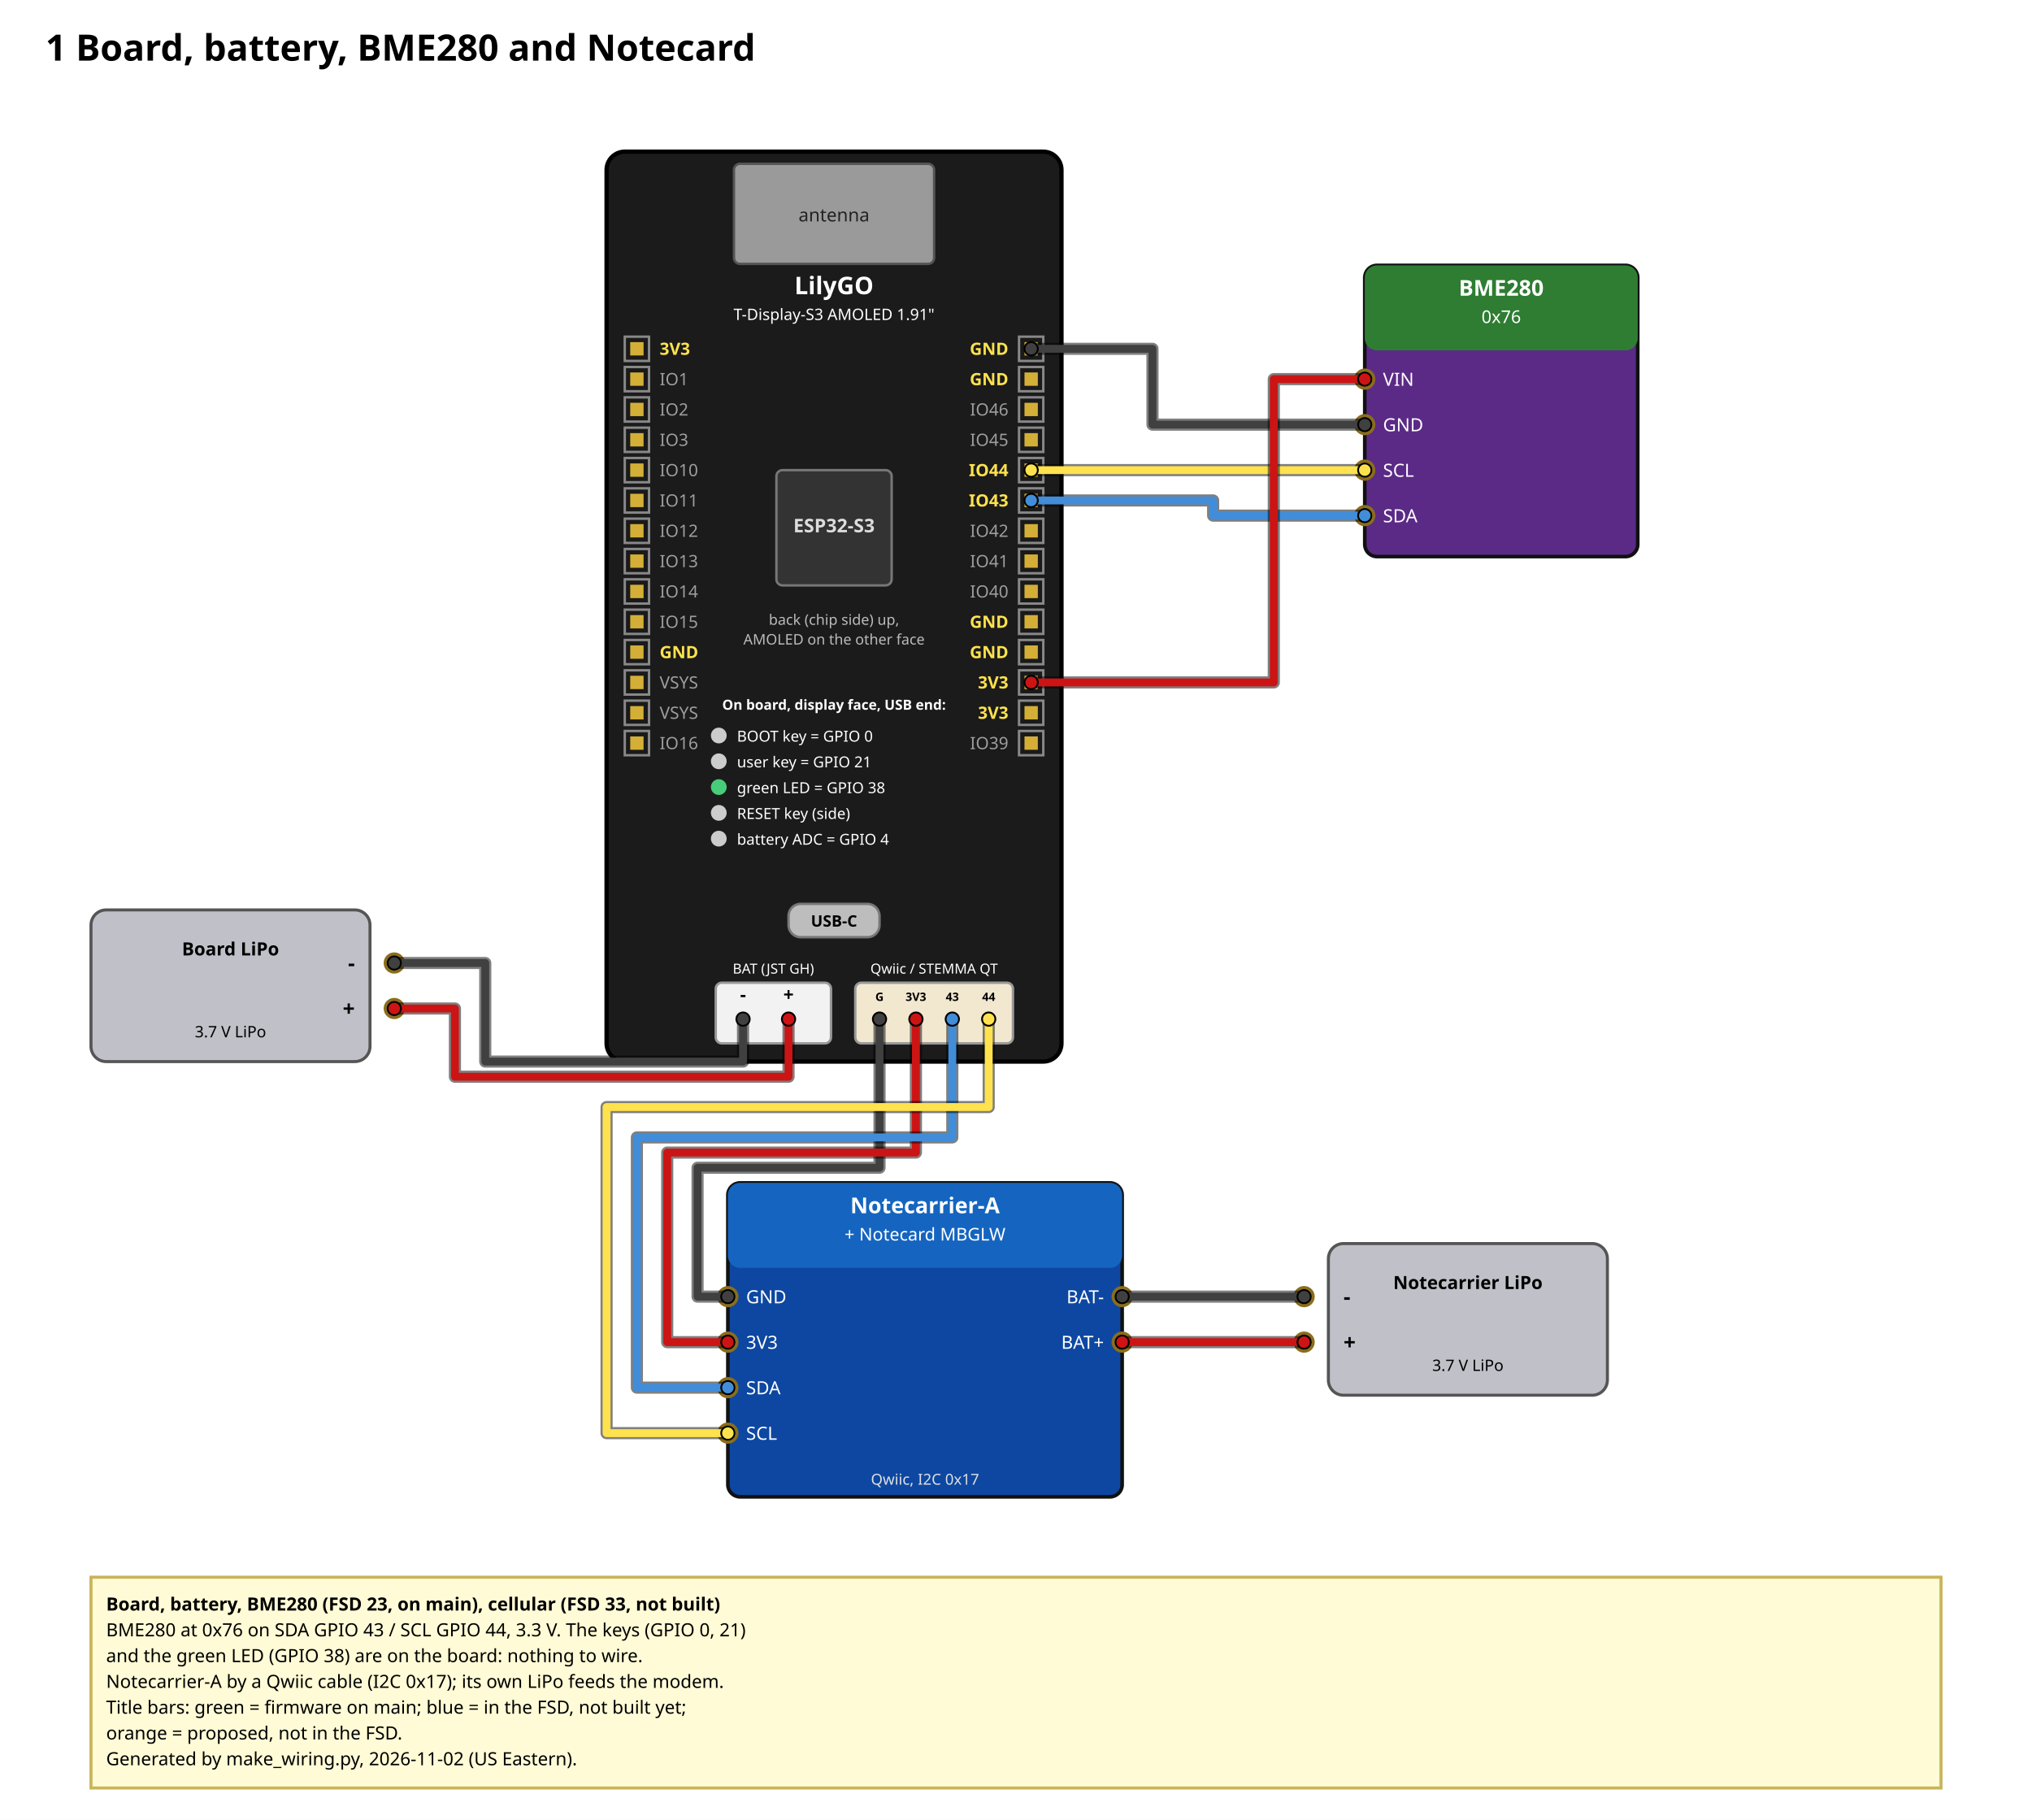
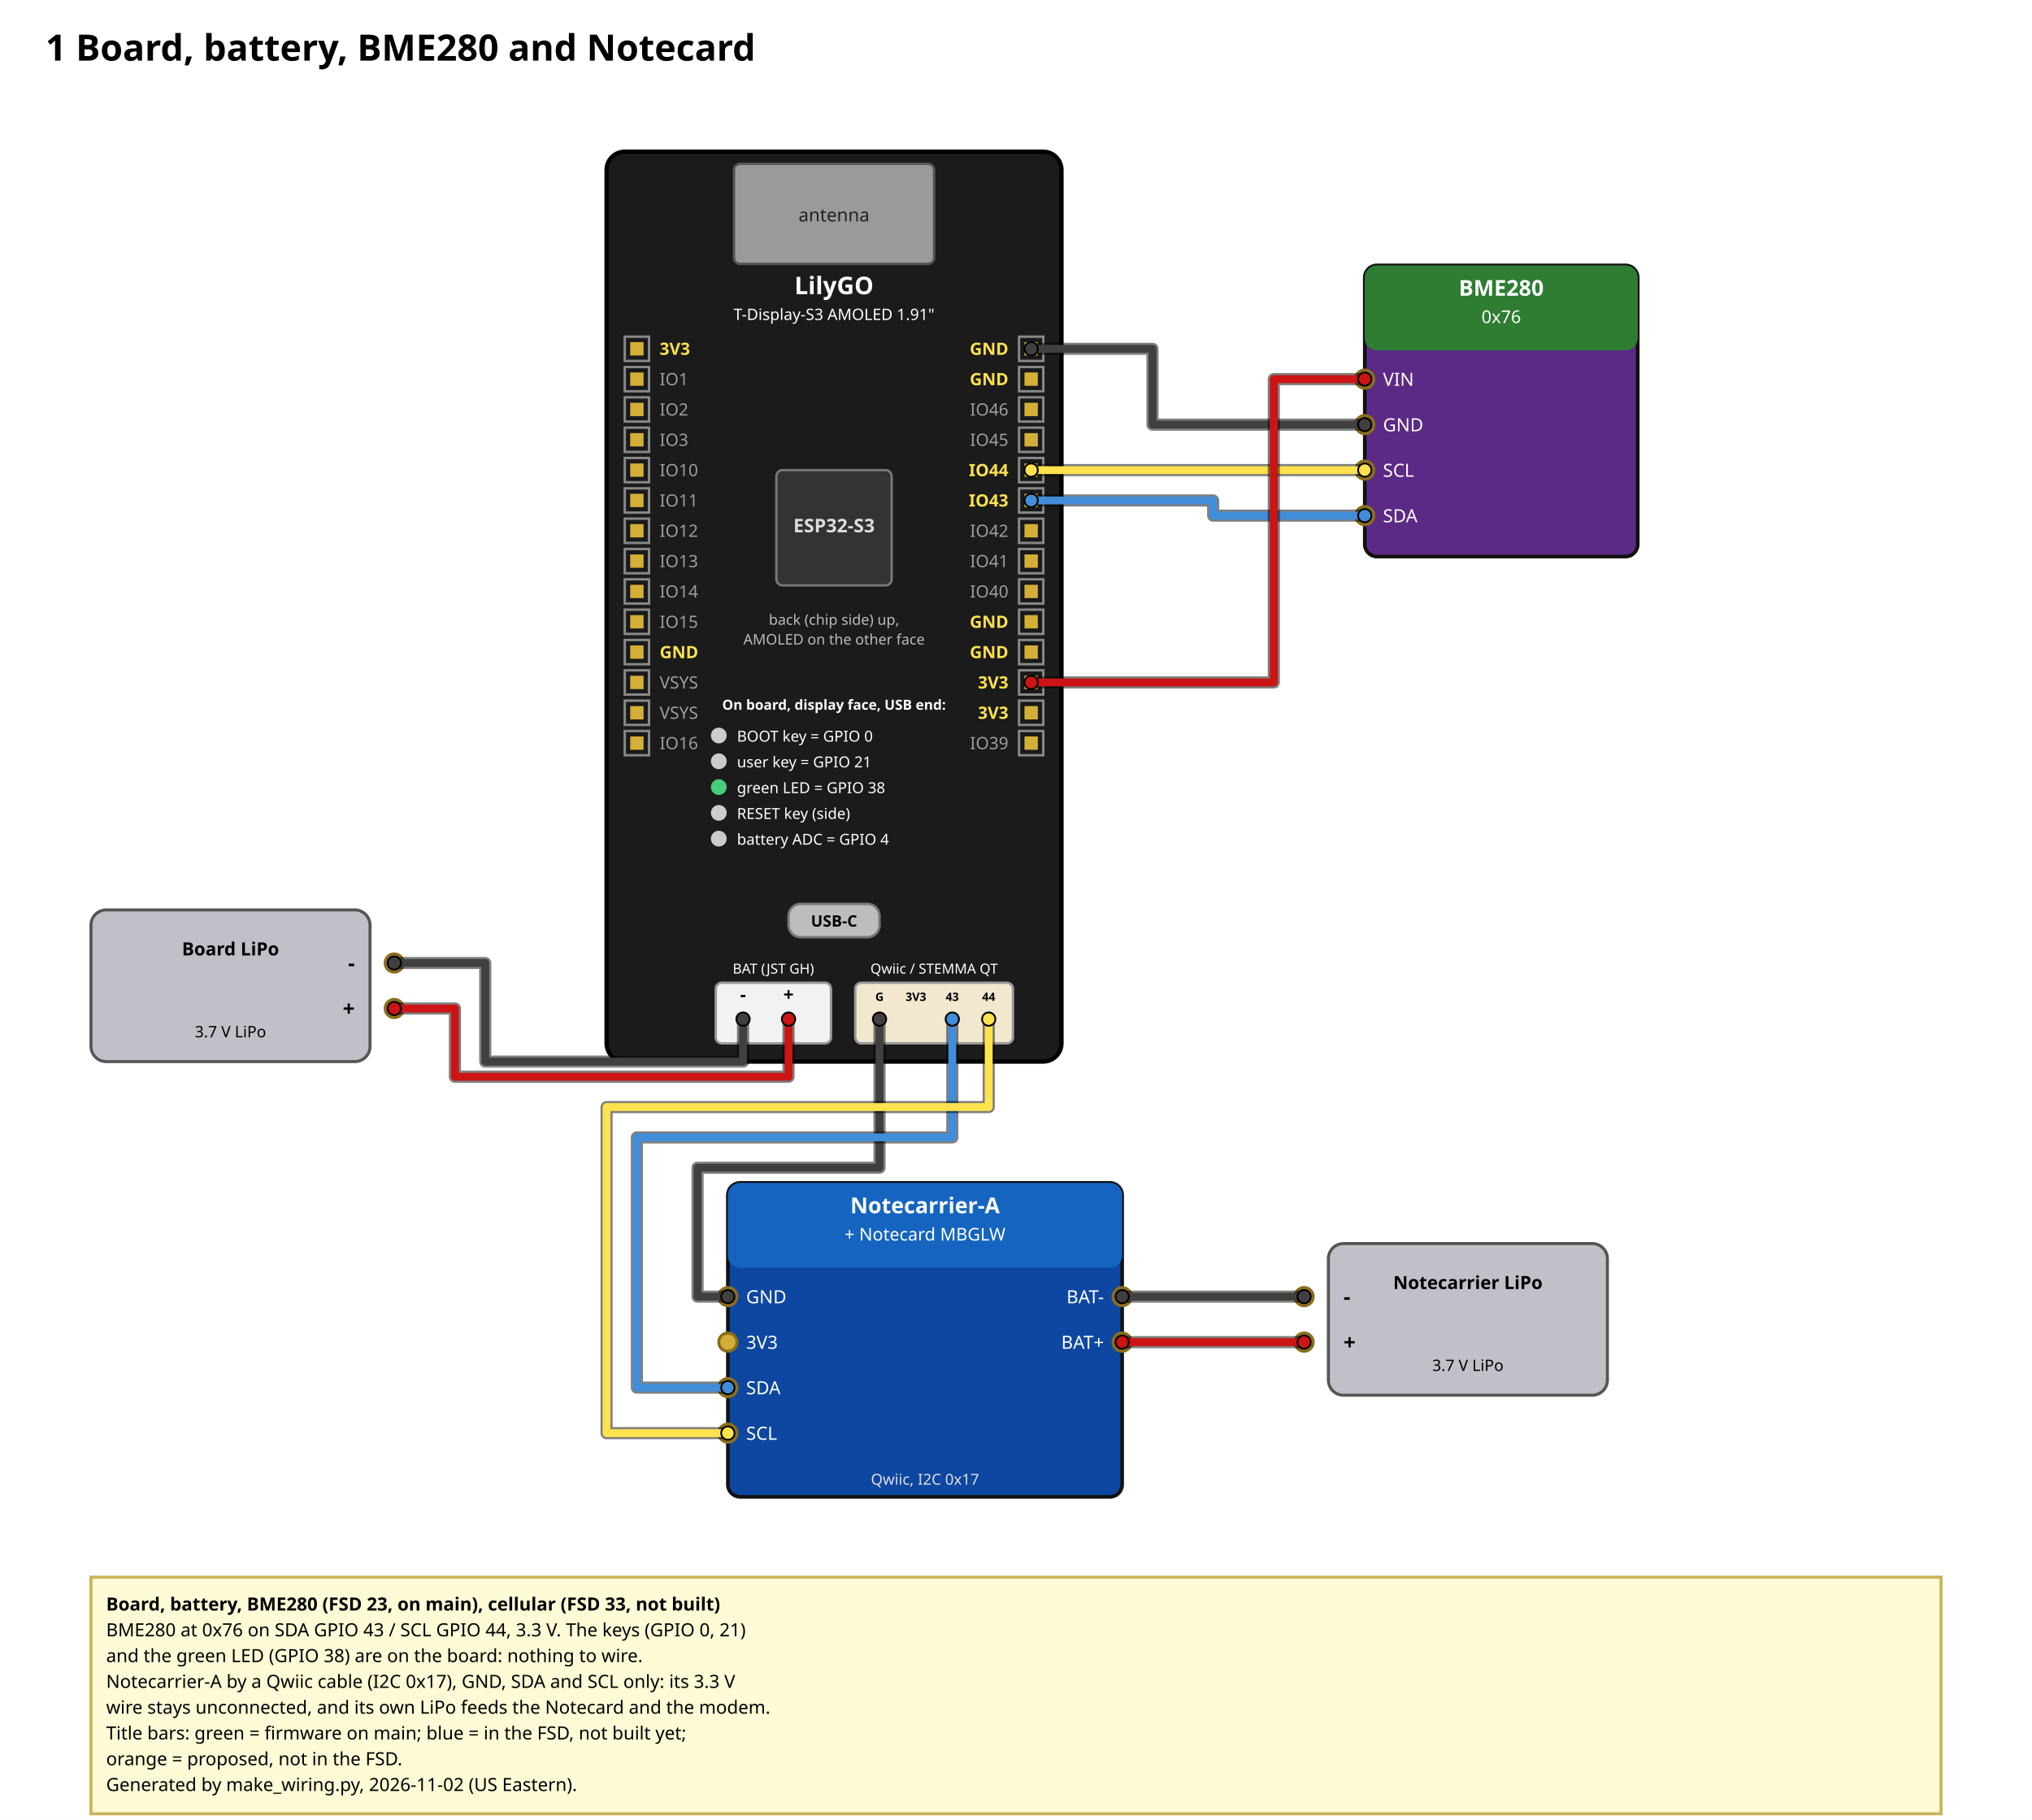
<svg xmlns="http://www.w3.org/2000/svg" width="1206" height="1080" viewBox="0 0 6700 6000">
  <rect x="0" y="0" width="6700" height="6000" fill="#ffffff" />
  <text x="150" y="200" font-family="Droid Sans" font-size="120" text-anchor="start" font-weight="bold" fill="#000000">1  Board, battery, BME280 and Notecard</text>
  <g transform="translate(2000 500)">
    <rect x="0" y="0" width="1500" height="3000" rx="60" fill="#1b1b1b" stroke="#000000" stroke-width="14" />
    <rect x="420" y="40" width="660" height="330" rx="20" fill="#9a9a9a" stroke="#555555" stroke-width="8" />
    <text x="750" y="230" font-family="Droid Sans" font-size="60" text-anchor="middle" font-weight="normal" fill="#222222">antenna</text>
    <rect x="560" y="1050" width="380" height="380" rx="20" fill="#333333" stroke="#777777" stroke-width="8" />
    <text x="750" y="1255" font-family="Droid Sans" font-size="62" text-anchor="middle" font-weight="bold" fill="#dddddd">ESP32-S3</text>
    <text x="750" y="470" font-family="Droid Sans" font-size="80" text-anchor="middle" font-weight="bold" fill="#ffffff">LilyGO</text>
    <text x="750" y="555" font-family="Droid Sans" font-size="52" text-anchor="middle" font-weight="normal" fill="#ffffff">T-Display-S3 AMOLED 1.91"</text>
    <text x="750" y="1560" font-family="Droid Sans" font-size="48" text-anchor="middle" font-weight="normal" fill="#bbbbbb">back (chip side) up,</text>
    <text x="750" y="1625" font-family="Droid Sans" font-size="48" text-anchor="middle" font-weight="normal" fill="#bbbbbb">AMOLED on the other face</text>
    <text x="175" y="670" font-family="Droid Sans" font-size="56" text-anchor="start" font-weight="bold" fill="#ffe24d">3V3</text>
    <rect x="60" y="610" width="80" height="80" fill="#1a1a1a" stroke="#888888" stroke-width="8" />
    <rect id="connector0pin" x="78" y="628" width="44" height="44" fill="#d4af37" />
    <text x="175" y="770" font-family="Droid Sans" font-size="56" text-anchor="start" font-weight="normal" fill="#9e9e9e">IO1</text>
    <rect x="60" y="710" width="80" height="80" fill="#1a1a1a" stroke="#888888" stroke-width="8" />
    <rect id="connector1pin" x="78" y="728" width="44" height="44" fill="#d4af37" />
    <text x="175" y="870" font-family="Droid Sans" font-size="56" text-anchor="start" font-weight="normal" fill="#9e9e9e">IO2</text>
    <rect x="60" y="810" width="80" height="80" fill="#1a1a1a" stroke="#888888" stroke-width="8" />
    <rect id="connector2pin" x="78" y="828" width="44" height="44" fill="#d4af37" />
    <text x="175" y="970" font-family="Droid Sans" font-size="56" text-anchor="start" font-weight="normal" fill="#9e9e9e">IO3</text>
    <rect x="60" y="910" width="80" height="80" fill="#1a1a1a" stroke="#888888" stroke-width="8" />
    <rect id="connector3pin" x="78" y="928" width="44" height="44" fill="#d4af37" />
    <text x="175" y="1070" font-family="Droid Sans" font-size="56" text-anchor="start" font-weight="normal" fill="#9e9e9e">IO10</text>
    <rect x="60" y="1010" width="80" height="80" fill="#1a1a1a" stroke="#888888" stroke-width="8" />
    <rect id="connector4pin" x="78" y="1028" width="44" height="44" fill="#d4af37" />
    <text x="175" y="1170" font-family="Droid Sans" font-size="56" text-anchor="start" font-weight="normal" fill="#9e9e9e">IO11</text>
    <rect x="60" y="1110" width="80" height="80" fill="#1a1a1a" stroke="#888888" stroke-width="8" />
    <rect id="connector5pin" x="78" y="1128" width="44" height="44" fill="#d4af37" />
    <text x="175" y="1270" font-family="Droid Sans" font-size="56" text-anchor="start" font-weight="normal" fill="#9e9e9e">IO12</text>
    <rect x="60" y="1210" width="80" height="80" fill="#1a1a1a" stroke="#888888" stroke-width="8" />
    <rect id="connector6pin" x="78" y="1228" width="44" height="44" fill="#d4af37" />
    <text x="175" y="1370" font-family="Droid Sans" font-size="56" text-anchor="start" font-weight="normal" fill="#9e9e9e">IO13</text>
    <rect x="60" y="1310" width="80" height="80" fill="#1a1a1a" stroke="#888888" stroke-width="8" />
    <rect id="connector7pin" x="78" y="1328" width="44" height="44" fill="#d4af37" />
    <text x="175" y="1470" font-family="Droid Sans" font-size="56" text-anchor="start" font-weight="normal" fill="#9e9e9e">IO14</text>
    <rect x="60" y="1410" width="80" height="80" fill="#1a1a1a" stroke="#888888" stroke-width="8" />
    <rect id="connector8pin" x="78" y="1428" width="44" height="44" fill="#d4af37" />
    <text x="175" y="1570" font-family="Droid Sans" font-size="56" text-anchor="start" font-weight="normal" fill="#9e9e9e">IO15</text>
    <rect x="60" y="1510" width="80" height="80" fill="#1a1a1a" stroke="#888888" stroke-width="8" />
    <rect id="connector9pin" x="78" y="1528" width="44" height="44" fill="#d4af37" />
    <text x="175" y="1670" font-family="Droid Sans" font-size="56" text-anchor="start" font-weight="bold" fill="#ffe24d">GND</text>
    <rect x="60" y="1610" width="80" height="80" fill="#1a1a1a" stroke="#888888" stroke-width="8" />
    <rect id="connector10pin" x="78" y="1628" width="44" height="44" fill="#d4af37" />
    <text x="175" y="1770" font-family="Droid Sans" font-size="56" text-anchor="start" font-weight="normal" fill="#9e9e9e">VSYS</text>
    <rect x="60" y="1710" width="80" height="80" fill="#1a1a1a" stroke="#888888" stroke-width="8" />
    <rect id="connector11pin" x="78" y="1728" width="44" height="44" fill="#d4af37" />
    <text x="175" y="1870" font-family="Droid Sans" font-size="56" text-anchor="start" font-weight="normal" fill="#9e9e9e">VSYS</text>
    <rect x="60" y="1810" width="80" height="80" fill="#1a1a1a" stroke="#888888" stroke-width="8" />
    <rect id="connector12pin" x="78" y="1828" width="44" height="44" fill="#d4af37" />
    <text x="175" y="1970" font-family="Droid Sans" font-size="56" text-anchor="start" font-weight="normal" fill="#9e9e9e">IO16</text>
    <rect x="60" y="1910" width="80" height="80" fill="#1a1a1a" stroke="#888888" stroke-width="8" />
    <rect id="connector13pin" x="78" y="1928" width="44" height="44" fill="#d4af37" />
    <text x="1325" y="670" font-family="Droid Sans" font-size="56" text-anchor="end" font-weight="bold" fill="#ffe24d">GND</text>
    <rect x="1360" y="610" width="80" height="80" fill="#1a1a1a" stroke="#888888" stroke-width="8" />
    <rect id="connector14pin" x="1378" y="628" width="44" height="44" fill="#d4af37" />
    <text x="1325" y="770" font-family="Droid Sans" font-size="56" text-anchor="end" font-weight="bold" fill="#ffe24d">GND</text>
    <rect x="1360" y="710" width="80" height="80" fill="#1a1a1a" stroke="#888888" stroke-width="8" />
    <rect id="connector15pin" x="1378" y="728" width="44" height="44" fill="#d4af37" />
    <text x="1325" y="870" font-family="Droid Sans" font-size="56" text-anchor="end" font-weight="normal" fill="#9e9e9e">IO46</text>
    <rect x="1360" y="810" width="80" height="80" fill="#1a1a1a" stroke="#888888" stroke-width="8" />
    <rect id="connector16pin" x="1378" y="828" width="44" height="44" fill="#d4af37" />
    <text x="1325" y="970" font-family="Droid Sans" font-size="56" text-anchor="end" font-weight="normal" fill="#9e9e9e">IO45</text>
    <rect x="1360" y="910" width="80" height="80" fill="#1a1a1a" stroke="#888888" stroke-width="8" />
    <rect id="connector17pin" x="1378" y="928" width="44" height="44" fill="#d4af37" />
    <text x="1325" y="1070" font-family="Droid Sans" font-size="56" text-anchor="end" font-weight="bold" fill="#ffe24d">IO44</text>
    <rect x="1360" y="1010" width="80" height="80" fill="#1a1a1a" stroke="#888888" stroke-width="8" />
    <rect id="connector18pin" x="1378" y="1028" width="44" height="44" fill="#d4af37" />
    <text x="1325" y="1170" font-family="Droid Sans" font-size="56" text-anchor="end" font-weight="bold" fill="#ffe24d">IO43</text>
    <rect x="1360" y="1110" width="80" height="80" fill="#1a1a1a" stroke="#888888" stroke-width="8" />
    <rect id="connector19pin" x="1378" y="1128" width="44" height="44" fill="#d4af37" />
    <text x="1325" y="1270" font-family="Droid Sans" font-size="56" text-anchor="end" font-weight="normal" fill="#9e9e9e">IO42</text>
    <rect x="1360" y="1210" width="80" height="80" fill="#1a1a1a" stroke="#888888" stroke-width="8" />
    <rect id="connector20pin" x="1378" y="1228" width="44" height="44" fill="#d4af37" />
    <text x="1325" y="1370" font-family="Droid Sans" font-size="56" text-anchor="end" font-weight="normal" fill="#9e9e9e">IO41</text>
    <rect x="1360" y="1310" width="80" height="80" fill="#1a1a1a" stroke="#888888" stroke-width="8" />
    <rect id="connector21pin" x="1378" y="1328" width="44" height="44" fill="#d4af37" />
    <text x="1325" y="1470" font-family="Droid Sans" font-size="56" text-anchor="end" font-weight="normal" fill="#9e9e9e">IO40</text>
    <rect x="1360" y="1410" width="80" height="80" fill="#1a1a1a" stroke="#888888" stroke-width="8" />
    <rect id="connector22pin" x="1378" y="1428" width="44" height="44" fill="#d4af37" />
    <text x="1325" y="1570" font-family="Droid Sans" font-size="56" text-anchor="end" font-weight="bold" fill="#ffe24d">GND</text>
    <rect x="1360" y="1510" width="80" height="80" fill="#1a1a1a" stroke="#888888" stroke-width="8" />
    <rect id="connector23pin" x="1378" y="1528" width="44" height="44" fill="#d4af37" />
    <text x="1325" y="1670" font-family="Droid Sans" font-size="56" text-anchor="end" font-weight="bold" fill="#ffe24d">GND</text>
    <rect x="1360" y="1610" width="80" height="80" fill="#1a1a1a" stroke="#888888" stroke-width="8" />
    <rect id="connector24pin" x="1378" y="1628" width="44" height="44" fill="#d4af37" />
    <text x="1325" y="1770" font-family="Droid Sans" font-size="56" text-anchor="end" font-weight="bold" fill="#ffe24d">3V3</text>
    <rect x="1360" y="1710" width="80" height="80" fill="#1a1a1a" stroke="#888888" stroke-width="8" />
    <rect id="connector25pin" x="1378" y="1728" width="44" height="44" fill="#d4af37" />
    <text x="1325" y="1870" font-family="Droid Sans" font-size="56" text-anchor="end" font-weight="bold" fill="#ffe24d">3V3</text>
    <rect x="1360" y="1810" width="80" height="80" fill="#1a1a1a" stroke="#888888" stroke-width="8" />
    <rect id="connector26pin" x="1378" y="1828" width="44" height="44" fill="#d4af37" />
    <text x="1325" y="1970" font-family="Droid Sans" font-size="56" text-anchor="end" font-weight="normal" fill="#9e9e9e">IO39</text>
    <rect x="1360" y="1910" width="80" height="80" fill="#1a1a1a" stroke="#888888" stroke-width="8" />
    <rect id="connector27pin" x="1378" y="1928" width="44" height="44" fill="#d4af37" />
    <rect x="410" y="2820" width="80" height="80" fill="#1a1a1a" stroke="#888888" stroke-width="8" />
    <rect id="connector28pin" x="428" y="2838" width="44" height="44" fill="#d4af37" />
    <rect x="560" y="2820" width="80" height="80" fill="#1a1a1a" stroke="#888888" stroke-width="8" />
    <rect id="connector29pin" x="578" y="2838" width="44" height="44" fill="#d4af37" />
    <rect x="860" y="2820" width="80" height="80" fill="#1a1a1a" stroke="#888888" stroke-width="8" />
    <rect id="connector30pin" x="878" y="2838" width="44" height="44" fill="#d4af37" />
    <rect x="980" y="2820" width="80" height="80" fill="#1a1a1a" stroke="#888888" stroke-width="8" />
    <rect id="connector31pin" x="998" y="2838" width="44" height="44" fill="#d4af37" />
    <rect x="1100" y="2820" width="80" height="80" fill="#1a1a1a" stroke="#888888" stroke-width="8" />
    <rect id="connector32pin" x="1118" y="2838" width="44" height="44" fill="#d4af37" />
    <rect x="1220" y="2820" width="80" height="80" fill="#1a1a1a" stroke="#888888" stroke-width="8" />
    <rect id="connector33pin" x="1238" y="2838" width="44" height="44" fill="#d4af37" />
    <rect x="360" y="2740" width="380" height="200" rx="20" fill="#f2f2f2" stroke="#999999" stroke-width="8" />
    <text x="550" y="2710" font-family="Droid Sans" font-size="46" text-anchor="middle" font-weight="normal" fill="#ffffff">BAT (JST GH)</text>
    <text x="450" y="2800" font-family="Droid Sans" font-size="60" text-anchor="middle" font-weight="bold" fill="#000000">-</text>
    <text x="600" y="2800" font-family="Droid Sans" font-size="60" text-anchor="middle" font-weight="bold" fill="#000000">+</text>
    <rect x="820" y="2740" width="520" height="200" rx="20" fill="#f2e8d0" stroke="#999999" stroke-width="8" />
    <text x="1080" y="2710" font-family="Droid Sans" font-size="46" text-anchor="middle" font-weight="normal" fill="#ffffff">Qwiic / STEMMA QT</text>
    <text x="900" y="2800" font-family="Droid Sans" font-size="38" text-anchor="middle" font-weight="bold" fill="#000000">G</text>
    <text x="1020" y="2800" font-family="Droid Sans" font-size="38" text-anchor="middle" font-weight="bold" fill="#000000">3V3</text>
    <text x="1140" y="2800" font-family="Droid Sans" font-size="38" text-anchor="middle" font-weight="bold" fill="#000000">43</text>
    <text x="1260" y="2800" font-family="Droid Sans" font-size="38" text-anchor="middle" font-weight="bold" fill="#000000">44</text>
    <text x="750" y="1840" font-family="Droid Sans" font-size="46" text-anchor="middle" font-weight="bold" fill="#ffffff">On board, display face, USB end:</text>
    <circle cx="370" cy="1925" r="26" fill="#cccccc" />
    <text x="430" y="1945" font-family="Droid Sans" font-size="50" text-anchor="start" font-weight="normal" fill="#ffffff">BOOT key = GPIO 0</text>
    <circle cx="370" cy="2010" r="26" fill="#cccccc" />
    <text x="430" y="2030" font-family="Droid Sans" font-size="50" text-anchor="start" font-weight="normal" fill="#ffffff">user key = GPIO 21</text>
    <circle cx="370" cy="2095" r="26" fill="#47cc79" />
    <text x="430" y="2115" font-family="Droid Sans" font-size="50" text-anchor="start" font-weight="normal" fill="#ffffff">green LED = GPIO 38</text>
    <circle cx="370" cy="2180" r="26" fill="#cccccc" />
    <text x="430" y="2200" font-family="Droid Sans" font-size="50" text-anchor="start" font-weight="normal" fill="#ffffff">RESET key (side)</text>
    <circle cx="370" cy="2265" r="26" fill="#cccccc" />
    <text x="430" y="2285" font-family="Droid Sans" font-size="50" text-anchor="start" font-weight="normal" fill="#ffffff">battery ADC = GPIO 4</text>
    <rect x="600" y="2480" width="300" height="110" rx="40" fill="#bdbdbd" stroke="#777777" stroke-width="8" />
    <text x="750" y="2555" font-family="Droid Sans" font-size="52" text-anchor="middle" font-weight="bold" fill="#000000">USB-C</text>
  </g>
  <g transform="translate(300 3000)">
    <rect x="0" y="0" width="920" height="500" rx="50" fill="#c0c0c8" stroke="#555555" stroke-width="10" />
    <text x="460.0" y="150" font-family="Droid Sans" font-size="60" text-anchor="middle" font-weight="bold" fill="#000000">Board LiPo</text>
    <text x="460.0" y="420" font-family="Droid Sans" font-size="52" text-anchor="middle" font-weight="normal" fill="#000000">3.7 V LiPo</text>
    <text x="870" y="200" font-family="Droid Sans" font-size="70" text-anchor="end" font-weight="bold" fill="#000000">-</text>
    <text x="870" y="350" font-family="Droid Sans" font-size="70" text-anchor="end" font-weight="bold" fill="#000000">+</text>
    <circle id="connector0pin" cx="1000" cy="175" r="30" fill="#d4af37" stroke="#8a6d1c" stroke-width="10" />
    <circle id="connector1pin" cx="1000" cy="325" r="30" fill="#d4af37" stroke="#8a6d1c" stroke-width="10" />
  </g>
  <g transform="translate(4500 875)">
    <rect x="0" y="0" width="900" height="960" rx="40" fill="#5b2a86" stroke="#111111" stroke-width="12" />
    <rect x="0" y="0" width="900" height="280" rx="40" fill="#2e7d32" />
    <text x="450.0" y="100" font-family="Droid Sans" font-size="72" text-anchor="middle" font-weight="bold" fill="#ffffff">BME280</text>
    <text x="450.0" y="190" font-family="Droid Sans" font-size="58" text-anchor="middle" font-weight="normal" fill="#ffffff">0x76</text>
    <text x="60" y="397" font-family="Droid Sans" font-size="60" text-anchor="start" font-weight="normal" fill="#ffffff">VIN</text>
    <circle id="connector0pin" cx="0" cy="375" r="30" fill="#d4af37" stroke="#8a6d1c" stroke-width="10" />
    <text x="60" y="547" font-family="Droid Sans" font-size="60" text-anchor="start" font-weight="normal" fill="#ffffff">GND</text>
    <circle id="connector1pin" cx="0" cy="525" r="30" fill="#d4af37" stroke="#8a6d1c" stroke-width="10" />
    <text x="60" y="697" font-family="Droid Sans" font-size="60" text-anchor="start" font-weight="normal" fill="#ffffff">SCL</text>
    <circle id="connector2pin" cx="0" cy="675" r="30" fill="#d4af37" stroke="#8a6d1c" stroke-width="10" />
    <text x="60" y="847" font-family="Droid Sans" font-size="60" text-anchor="start" font-weight="normal" fill="#ffffff">SDA</text>
    <circle id="connector3pin" cx="0" cy="825" r="30" fill="#d4af37" stroke="#8a6d1c" stroke-width="10" />
  </g>
  <g transform="translate(2400 3900)">
    <rect x="0" y="0" width="1300" height="1035" rx="40" fill="#0d47a1" stroke="#111111" stroke-width="12" />
    <rect x="0" y="0" width="1300" height="280" rx="40" fill="#1565c0" />
    <text x="650.0" y="100" font-family="Droid Sans" font-size="72" text-anchor="middle" font-weight="bold" fill="#ffffff">Notecarrier-A</text>
    <text x="650.0" y="190" font-family="Droid Sans" font-size="58" text-anchor="middle" font-weight="normal" fill="#ffffff">+ Notecard MBGLW</text>
    <text x="60" y="397" font-family="Droid Sans" font-size="60" text-anchor="start" font-weight="normal" fill="#ffffff">GND</text>
    <circle id="connector0pin" cx="0" cy="375" r="30" fill="#d4af37" stroke="#8a6d1c" stroke-width="10" />
    <text x="60" y="547" font-family="Droid Sans" font-size="60" text-anchor="start" font-weight="normal" fill="#ffffff">3V3</text>
    <circle id="connector1pin" cx="0" cy="525" r="30" fill="#d4af37" stroke="#8a6d1c" stroke-width="10" />
    <text x="60" y="697" font-family="Droid Sans" font-size="60" text-anchor="start" font-weight="normal" fill="#ffffff">SDA</text>
    <circle id="connector2pin" cx="0" cy="675" r="30" fill="#d4af37" stroke="#8a6d1c" stroke-width="10" />
    <text x="60" y="847" font-family="Droid Sans" font-size="60" text-anchor="start" font-weight="normal" fill="#ffffff">SCL</text>
    <circle id="connector3pin" cx="0" cy="825" r="30" fill="#d4af37" stroke="#8a6d1c" stroke-width="10" />
    <text x="1240" y="397" font-family="Droid Sans" font-size="60" text-anchor="end" font-weight="normal" fill="#ffffff">BAT-</text>
    <circle id="connector4pin" cx="1300" cy="375" r="30" fill="#d4af37" stroke="#8a6d1c" stroke-width="10" />
    <text x="1240" y="547" font-family="Droid Sans" font-size="60" text-anchor="end" font-weight="normal" fill="#ffffff">BAT+</text>
    <circle id="connector5pin" cx="1300" cy="525" r="30" fill="#d4af37" stroke="#8a6d1c" stroke-width="10" />
    <text x="650.0" y="995" font-family="Droid Sans" font-size="50" text-anchor="middle" font-weight="normal" fill="#e0e0e0">Qwiic, I2C 0x17</text>
  </g>
  <g transform="translate(4300 4100)">
    <rect x="80" y="0" width="920" height="500" rx="50" fill="#c0c0c8" stroke="#555555" stroke-width="10" />
    <text x="540.0" y="150" font-family="Droid Sans" font-size="60" text-anchor="middle" font-weight="bold" fill="#000000">Notecarrier LiPo</text>
    <text x="540.0" y="420" font-family="Droid Sans" font-size="52" text-anchor="middle" font-weight="normal" fill="#000000">3.7 V LiPo</text>
    <text x="130" y="200" font-family="Droid Sans" font-size="70" text-anchor="start" font-weight="bold" fill="#000000">-</text>
    <text x="130" y="350" font-family="Droid Sans" font-size="70" text-anchor="start" font-weight="bold" fill="#000000">+</text>
    <circle id="connector0pin" cx="0" cy="175" r="30" fill="#d4af37" stroke="#8a6d1c" stroke-width="10" />
    <circle id="connector1pin" cx="0" cy="325" r="30" fill="#d4af37" stroke="#8a6d1c" stroke-width="10" />
  </g>
  <polyline points="1300,3175 1600,3175 1600,3500 2450,3500 2450,3360" fill="none" stroke="#000000" stroke-opacity="0.5" stroke-width="40" stroke-linejoin="round" stroke-linecap="round" />
  <polyline points="1300,3175 1600,3175 1600,3500 2450,3500 2450,3360" fill="none" stroke="#404040" stroke-width="26" stroke-linejoin="round" stroke-linecap="round" />
  <circle cx="1300" cy="3175" r="22" fill="#404040" stroke="#000000" stroke-width="6" />
  <circle cx="2450" cy="3360" r="22" fill="#404040" stroke="#000000" stroke-width="6" />
  <polyline points="1300,3325 1500,3325 1500,3550 2600,3550 2600,3360" fill="none" stroke="#000000" stroke-opacity="0.5" stroke-width="40" stroke-linejoin="round" stroke-linecap="round" />
  <polyline points="1300,3325 1500,3325 1500,3550 2600,3550 2600,3360" fill="none" stroke="#cc1414" stroke-width="26" stroke-linejoin="round" stroke-linecap="round" />
  <circle cx="1300" cy="3325" r="22" fill="#cc1414" stroke="#000000" stroke-width="6" />
  <circle cx="2600" cy="3360" r="22" fill="#cc1414" stroke="#000000" stroke-width="6" />
  <polyline points="3400,1150 3800,1150 3800,1400 4500,1400" fill="none" stroke="#000000" stroke-opacity="0.5" stroke-width="40" stroke-linejoin="round" stroke-linecap="round" />
  <polyline points="3400,1150 3800,1150 3800,1400 4500,1400" fill="none" stroke="#404040" stroke-width="26" stroke-linejoin="round" stroke-linecap="round" />
  <circle cx="3400" cy="1150" r="22" fill="#404040" stroke="#000000" stroke-width="6" />
  <circle cx="4500" cy="1400" r="22" fill="#404040" stroke="#000000" stroke-width="6" />
  <polyline points="3400,1550 4500,1550" fill="none" stroke="#000000" stroke-opacity="0.5" stroke-width="40" stroke-linejoin="round" stroke-linecap="round" />
  <polyline points="3400,1550 4500,1550" fill="none" stroke="#ffe24d" stroke-width="26" stroke-linejoin="round" stroke-linecap="round" />
  <circle cx="3400" cy="1550" r="22" fill="#ffe24d" stroke="#000000" stroke-width="6" />
  <circle cx="4500" cy="1550" r="22" fill="#ffe24d" stroke="#000000" stroke-width="6" />
  <polyline points="3400,1650 4000,1650 4000,1700 4500,1700" fill="none" stroke="#000000" stroke-opacity="0.5" stroke-width="40" stroke-linejoin="round" stroke-linecap="round" />
  <polyline points="3400,1650 4000,1650 4000,1700 4500,1700" fill="none" stroke="#418dd9" stroke-width="26" stroke-linejoin="round" stroke-linecap="round" />
  <circle cx="3400" cy="1650" r="22" fill="#418dd9" stroke="#000000" stroke-width="6" />
  <circle cx="4500" cy="1700" r="22" fill="#418dd9" stroke="#000000" stroke-width="6" />
  <polyline points="3400,2250 4200,2250 4200,1250 4500,1250" fill="none" stroke="#000000" stroke-opacity="0.5" stroke-width="40" stroke-linejoin="round" stroke-linecap="round" />
  <polyline points="3400,2250 4200,2250 4200,1250 4500,1250" fill="none" stroke="#cc1414" stroke-width="26" stroke-linejoin="round" stroke-linecap="round" />
  <circle cx="3400" cy="2250" r="22" fill="#cc1414" stroke="#000000" stroke-width="6" />
  <circle cx="4500" cy="1250" r="22" fill="#cc1414" stroke="#000000" stroke-width="6" />
  <polyline points="2900,3360 2900,3850 2300,3850 2300,4275 2400,4275" fill="none" stroke="#000000" stroke-opacity="0.5" stroke-width="40" stroke-linejoin="round" stroke-linecap="round" />
  <polyline points="2900,3360 2900,3850 2300,3850 2300,4275 2400,4275" fill="none" stroke="#404040" stroke-width="26" stroke-linejoin="round" stroke-linecap="round" />
  <circle cx="2900" cy="3360" r="22" fill="#404040" stroke="#000000" stroke-width="6" />
  <circle cx="2400" cy="4275" r="22" fill="#404040" stroke="#000000" stroke-width="6" />
-   <polyline points="3020,3360 3020,3800 2200,3800 2200,4425 2400,4425" fill="none" stroke="#000000" stroke-opacity="0.5" stroke-width="40" stroke-linejoin="round" stroke-linecap="round" />
-   <polyline points="3020,3360 3020,3800 2200,3800 2200,4425 2400,4425" fill="none" stroke="#cc1414" stroke-width="26" stroke-linejoin="round" stroke-linecap="round" />
-   <circle cx="3020" cy="3360" r="22" fill="#cc1414" stroke="#000000" stroke-width="6" />
-   <circle cx="2400" cy="4425" r="22" fill="#cc1414" stroke="#000000" stroke-width="6" />
  <polyline points="3140,3360 3140,3750 2100,3750 2100,4575 2400,4575" fill="none" stroke="#000000" stroke-opacity="0.5" stroke-width="40" stroke-linejoin="round" stroke-linecap="round" />
  <polyline points="3140,3360 3140,3750 2100,3750 2100,4575 2400,4575" fill="none" stroke="#418dd9" stroke-width="26" stroke-linejoin="round" stroke-linecap="round" />
  <circle cx="3140" cy="3360" r="22" fill="#418dd9" stroke="#000000" stroke-width="6" />
  <circle cx="2400" cy="4575" r="22" fill="#418dd9" stroke="#000000" stroke-width="6" />
  <polyline points="3260,3360 3260,3650 2000,3650 2000,4725 2400,4725" fill="none" stroke="#000000" stroke-opacity="0.5" stroke-width="40" stroke-linejoin="round" stroke-linecap="round" />
  <polyline points="3260,3360 3260,3650 2000,3650 2000,4725 2400,4725" fill="none" stroke="#ffe24d" stroke-width="26" stroke-linejoin="round" stroke-linecap="round" />
  <circle cx="3260" cy="3360" r="22" fill="#ffe24d" stroke="#000000" stroke-width="6" />
  <circle cx="2400" cy="4725" r="22" fill="#ffe24d" stroke="#000000" stroke-width="6" />
  <polyline points="3700,4275 4300,4275" fill="none" stroke="#000000" stroke-opacity="0.5" stroke-width="40" stroke-linejoin="round" stroke-linecap="round" />
  <polyline points="3700,4275 4300,4275" fill="none" stroke="#404040" stroke-width="26" stroke-linejoin="round" stroke-linecap="round" />
  <circle cx="3700" cy="4275" r="22" fill="#404040" stroke="#000000" stroke-width="6" />
  <circle cx="4300" cy="4275" r="22" fill="#404040" stroke="#000000" stroke-width="6" />
  <polyline points="3700,4425 4300,4425" fill="none" stroke="#000000" stroke-opacity="0.5" stroke-width="40" stroke-linejoin="round" stroke-linecap="round" />
  <polyline points="3700,4425 4300,4425" fill="none" stroke="#cc1414" stroke-width="26" stroke-linejoin="round" stroke-linecap="round" />
  <circle cx="3700" cy="4425" r="22" fill="#cc1414" stroke="#000000" stroke-width="6" />
  <circle cx="4300" cy="4425" r="22" fill="#cc1414" stroke="#000000" stroke-width="6" />
-   <rect x="300" y="5200" width="6100" height="695" fill="#fffbd6" stroke="#c9b458" stroke-width="10" />
+   <rect x="300" y="5200" width="6100" height="780" fill="#fffbd6" stroke="#c9b458" stroke-width="10" />
  <text x="350" y="5310" font-family="Droid Sans" font-size="60" text-anchor="start" font-weight="bold" fill="#000000">Board, battery, BME280 (FSD 23, on main), cellular (FSD 33, not built)</text>
  <text x="350" y="5395" font-family="Droid Sans" font-size="60" text-anchor="start" font-weight="normal" fill="#000000">BME280 at 0x76 on SDA GPIO 43 / SCL GPIO 44, 3.3 V. The keys (GPIO 0, 21)</text>
  <text x="350" y="5480" font-family="Droid Sans" font-size="60" text-anchor="start" font-weight="normal" fill="#000000">and the green LED (GPIO 38) are on the board: nothing to wire.</text>
-   <text x="350" y="5565" font-family="Droid Sans" font-size="60" text-anchor="start" font-weight="normal" fill="#000000">Notecarrier-A by a Qwiic cable (I2C 0x17); its own LiPo feeds the modem.</text>
-   <text x="350" y="5650" font-family="Droid Sans" font-size="60" text-anchor="start" font-weight="normal" fill="#000000">Title bars: green = firmware on main; blue = in the FSD, not built yet;</text>
-   <text x="350" y="5735" font-family="Droid Sans" font-size="60" text-anchor="start" font-weight="normal" fill="#000000">orange = proposed, not in the FSD.</text>
-   <text x="350" y="5820" font-family="Droid Sans" font-size="60" text-anchor="start" font-weight="normal" fill="#000000">Generated by make_wiring.py, 2026-11-02 (US Eastern).</text>
+   <text x="350" y="5565" font-family="Droid Sans" font-size="60" text-anchor="start" font-weight="normal" fill="#000000">Notecarrier-A by a Qwiic cable (I2C 0x17), GND, SDA and SCL only: its 3.3 V</text>
+   <text x="350" y="5650" font-family="Droid Sans" font-size="60" text-anchor="start" font-weight="normal" fill="#000000">wire stays unconnected, and its own LiPo feeds the Notecard and the modem.</text>
+   <text x="350" y="5735" font-family="Droid Sans" font-size="60" text-anchor="start" font-weight="normal" fill="#000000">Title bars: green = firmware on main; blue = in the FSD, not built yet;</text>
+   <text x="350" y="5820" font-family="Droid Sans" font-size="60" text-anchor="start" font-weight="normal" fill="#000000">orange = proposed, not in the FSD.</text>
+   <text x="350" y="5905" font-family="Droid Sans" font-size="60" text-anchor="start" font-weight="normal" fill="#000000">Generated by make_wiring.py, 2026-11-02 (US Eastern).</text>
</svg>
